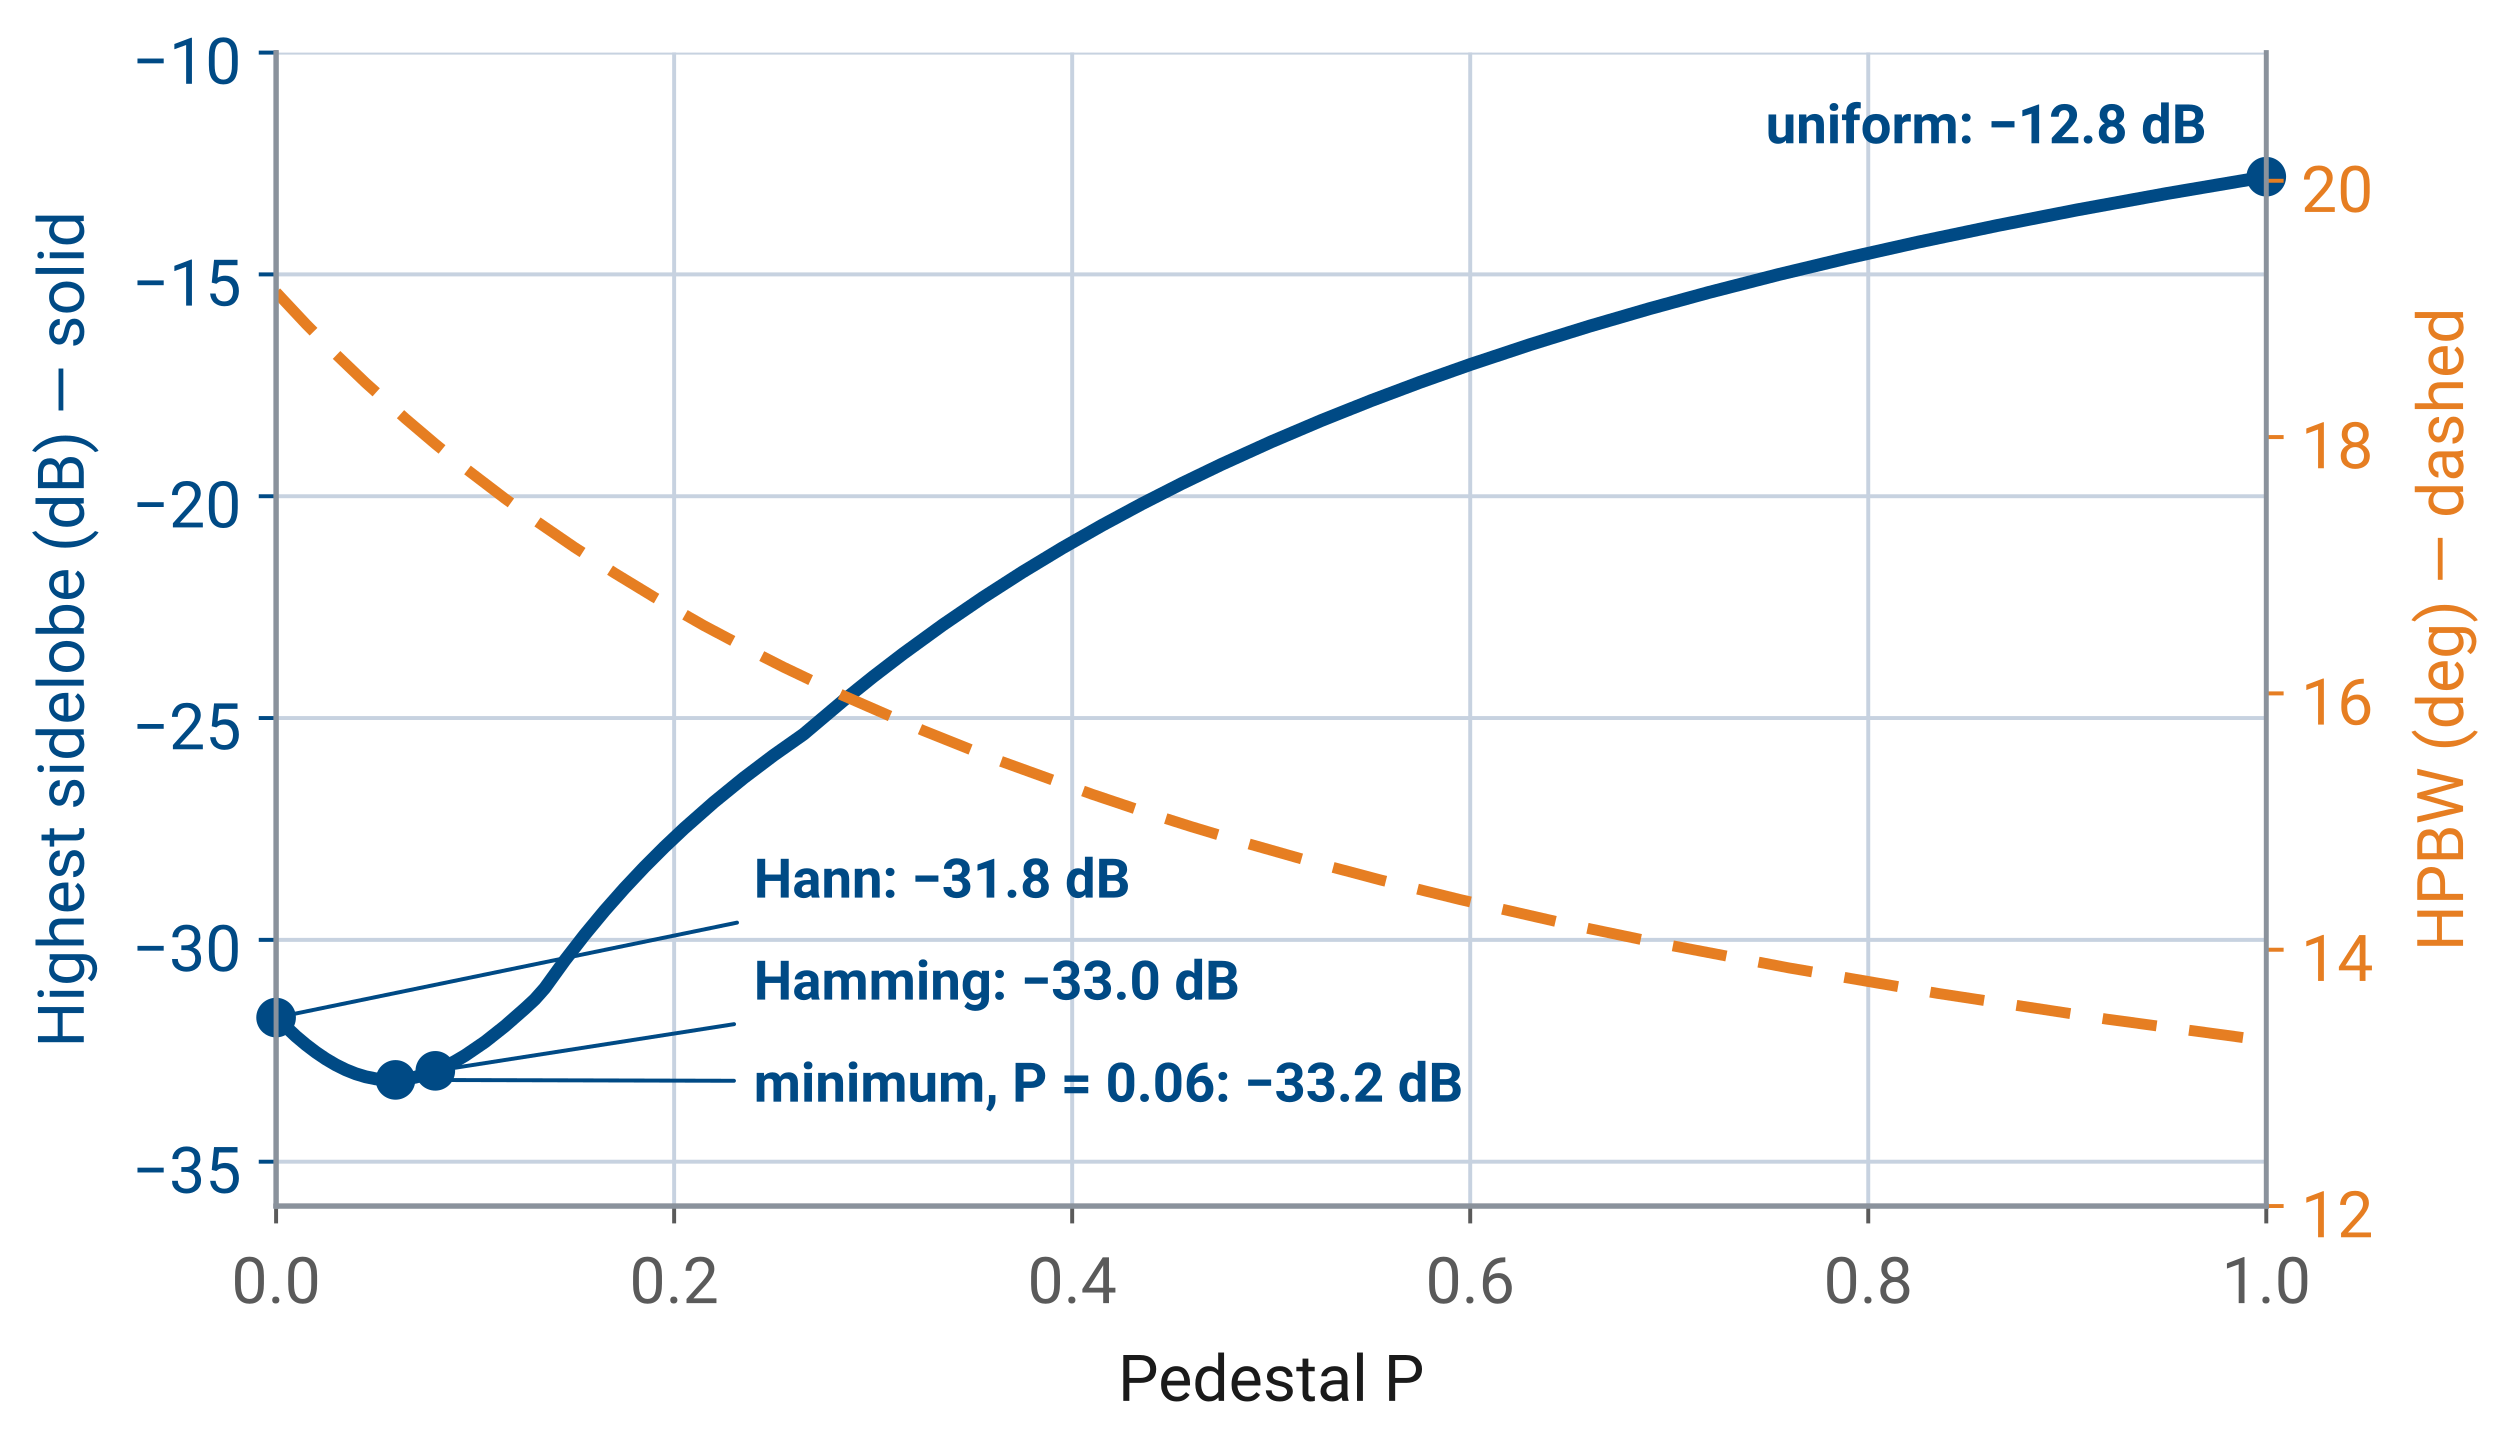
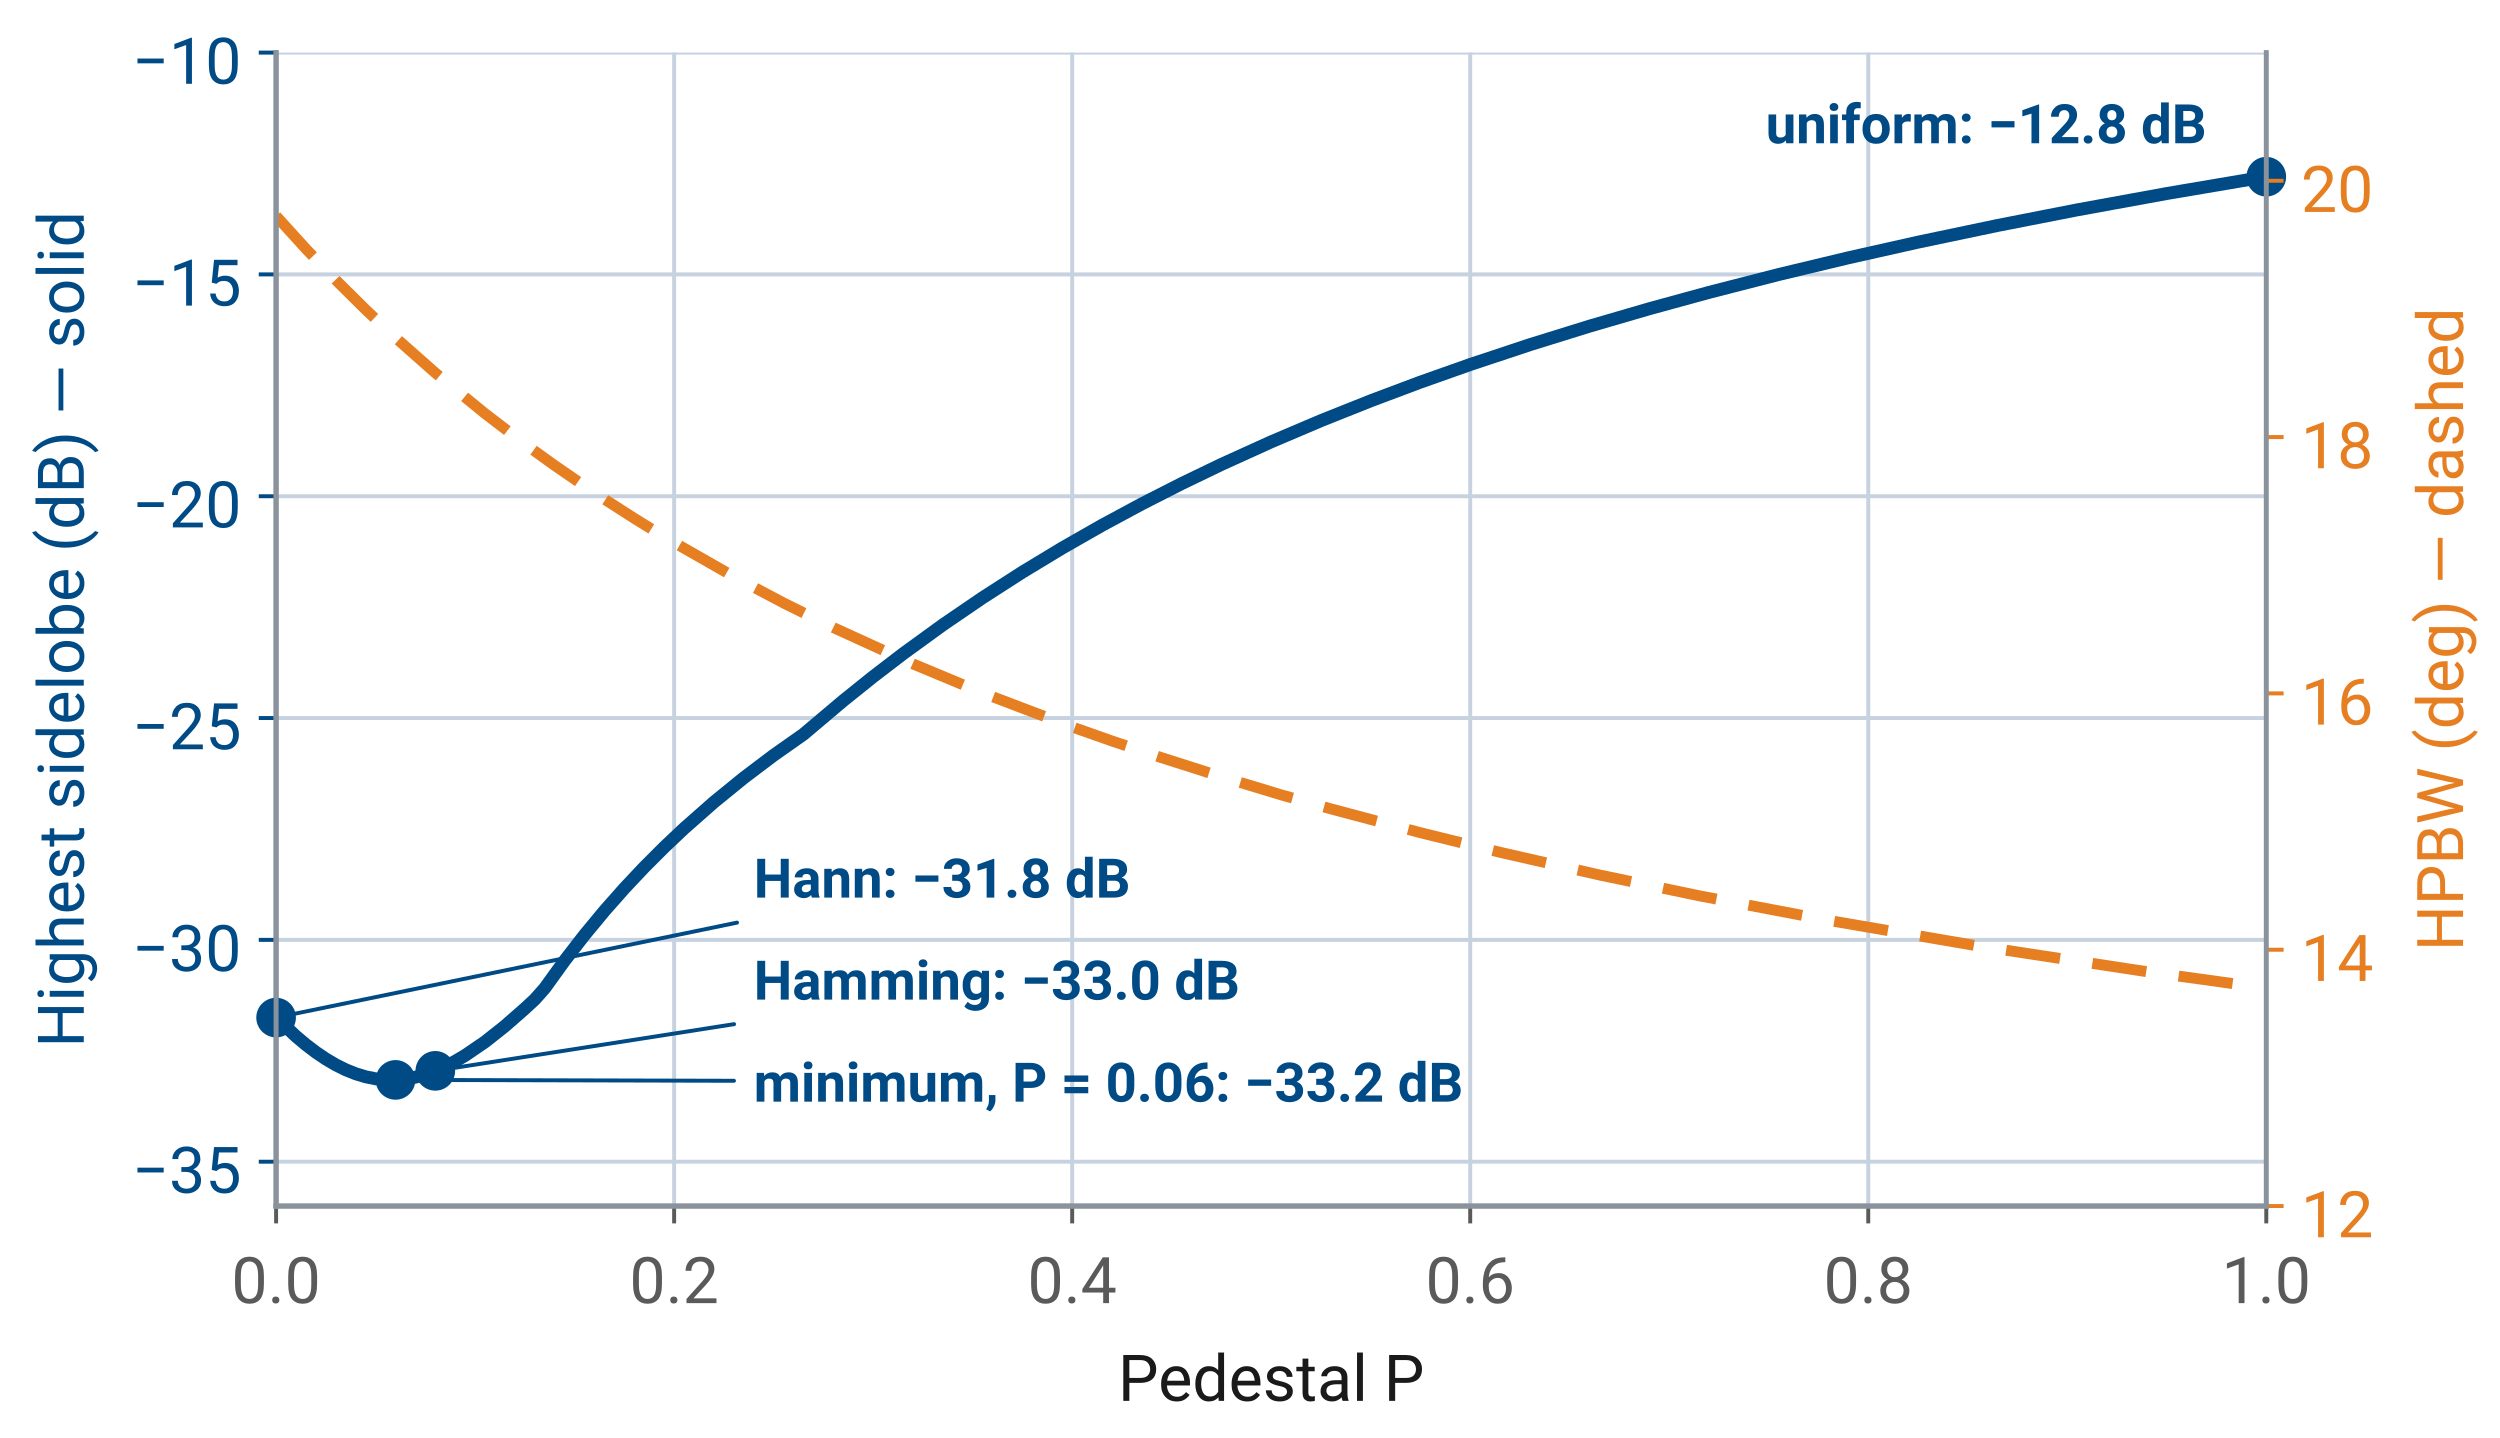
<svg xmlns="http://www.w3.org/2000/svg" xmlns:xlink="http://www.w3.org/1999/xlink" width="504.675pt" height="290.244pt" viewBox="0 0 504.675 290.244" version="1.1">
  <defs>
    <style type="text/css">*{stroke-linejoin: round; stroke-linecap: butt}</style>
  </defs>
  <g id="figure_1">
    <g id="patch_1">
      <path d="M 0 290.244  L 504.675 290.244  L 504.675 0  L 0 0  L 0 290.244  z " style="fill: none" />
    </g>
    <g id="axes_1">
      <g id="patch_2">
        <path d="M 55.735 243.465  L 457.495 243.465  L 457.495 10.617  L 55.735 10.617  L 55.735 243.465  z " style="fill: none" />
      </g>
      <g id="matplotlib.axis_1">
        <g id="xtick_1">
          <g id="line2d_1">
-             <path d="M 55.735 243.465  L 55.735 10.617  " clip-path="url(#pddfe7c1c03)" style="fill: none; stroke: #c7d2e0; stroke-width: 0.8; stroke-linecap: square" />
+             <path d="M 55.735 243.465  L 55.735 10.617  " clip-path="url(#p0b4e7ae116)" style="fill: none; stroke: #c7d2e0; stroke-width: 0.8; stroke-linecap: square" />
          </g>
          <g id="line2d_2">
            <defs>
-               <path id="mc276f1cbf0" d="M 0 0  L 0 3.5  " style="stroke: #5a5a5a; stroke-width: 0.8" />
+               <path id="m6439a7d7be" d="M 0 0  L 0 3.5  " style="stroke: #5a5a5a; stroke-width: 0.8" />
            </defs>
            <g>
-               <use xlink:href="#mc276f1cbf0" x="55.735" y="243.465" style="fill: #5a5a5a; stroke: #5a5a5a; stroke-width: 0.8" />
+               <use xlink:href="#m6439a7d7be" x="55.735" y="243.465" style="fill: #5a5a5a; stroke: #5a5a5a; stroke-width: 0.8" />
            </g>
          </g>
          <g id="text_1">
            <text style="font-size: 13px; font-family:'Source Sans Pro', 'Segoe UI', Roboto, Helvetica, Arial, sans-serif; text-anchor: middle; fill: #5a5a5a" x="55.735" y="263.059" transform="rotate(-0 55.73527 263.0586)">0.0</text>
          </g>
        </g>
        <g id="xtick_2">
          <g id="line2d_3">
-             <path d="M 136.087 243.465  L 136.087 10.617  " clip-path="url(#pddfe7c1c03)" style="fill: none; stroke: #c7d2e0; stroke-width: 0.8; stroke-linecap: square" />
+             <path d="M 136.087 243.465  L 136.087 10.617  " clip-path="url(#p0b4e7ae116)" style="fill: none; stroke: #c7d2e0; stroke-width: 0.8; stroke-linecap: square" />
          </g>
          <g id="line2d_4">
            <g>
-               <use xlink:href="#mc276f1cbf0" x="136.087" y="243.465" style="fill: #5a5a5a; stroke: #5a5a5a; stroke-width: 0.8" />
+               <use xlink:href="#m6439a7d7be" x="136.087" y="243.465" style="fill: #5a5a5a; stroke: #5a5a5a; stroke-width: 0.8" />
            </g>
          </g>
          <g id="text_2">
            <text style="font-size: 13px; font-family:'Source Sans Pro', 'Segoe UI', Roboto, Helvetica, Arial, sans-serif; text-anchor: middle; fill: #5a5a5a" x="136.087" y="263.059" transform="rotate(-0 136.0873 263.0586)">0.2</text>
          </g>
        </g>
        <g id="xtick_3">
          <g id="line2d_5">
-             <path d="M 216.439 243.465  L 216.439 10.617  " clip-path="url(#pddfe7c1c03)" style="fill: none; stroke: #c7d2e0; stroke-width: 0.8; stroke-linecap: square" />
+             <path d="M 216.439 243.465  L 216.439 10.617  " clip-path="url(#p0b4e7ae116)" style="fill: none; stroke: #c7d2e0; stroke-width: 0.8; stroke-linecap: square" />
          </g>
          <g id="line2d_6">
            <g>
-               <use xlink:href="#mc276f1cbf0" x="216.439" y="243.465" style="fill: #5a5a5a; stroke: #5a5a5a; stroke-width: 0.8" />
+               <use xlink:href="#m6439a7d7be" x="216.439" y="243.465" style="fill: #5a5a5a; stroke: #5a5a5a; stroke-width: 0.8" />
            </g>
          </g>
          <g id="text_3">
            <text style="font-size: 13px; font-family:'Source Sans Pro', 'Segoe UI', Roboto, Helvetica, Arial, sans-serif; text-anchor: middle; fill: #5a5a5a" x="216.439" y="263.059" transform="rotate(-0 216.4393 263.0586)">0.4</text>
          </g>
        </g>
        <g id="xtick_4">
          <g id="line2d_7">
-             <path d="M 296.791 243.465  L 296.791 10.617  " clip-path="url(#pddfe7c1c03)" style="fill: none; stroke: #c7d2e0; stroke-width: 0.8; stroke-linecap: square" />
+             <path d="M 296.791 243.465  L 296.791 10.617  " clip-path="url(#p0b4e7ae116)" style="fill: none; stroke: #c7d2e0; stroke-width: 0.8; stroke-linecap: square" />
          </g>
          <g id="line2d_8">
            <g>
-               <use xlink:href="#mc276f1cbf0" x="296.791" y="243.465" style="fill: #5a5a5a; stroke: #5a5a5a; stroke-width: 0.8" />
+               <use xlink:href="#m6439a7d7be" x="296.791" y="243.465" style="fill: #5a5a5a; stroke: #5a5a5a; stroke-width: 0.8" />
            </g>
          </g>
          <g id="text_4">
            <text style="font-size: 13px; font-family:'Source Sans Pro', 'Segoe UI', Roboto, Helvetica, Arial, sans-serif; text-anchor: middle; fill: #5a5a5a" x="296.791" y="263.059" transform="rotate(-0 296.7913 263.0586)">0.6</text>
          </g>
        </g>
        <g id="xtick_5">
          <g id="line2d_9">
-             <path d="M 377.143 243.465  L 377.143 10.617  " clip-path="url(#pddfe7c1c03)" style="fill: none; stroke: #c7d2e0; stroke-width: 0.8; stroke-linecap: square" />
+             <path d="M 377.143 243.465  L 377.143 10.617  " clip-path="url(#p0b4e7ae116)" style="fill: none; stroke: #c7d2e0; stroke-width: 0.8; stroke-linecap: square" />
          </g>
          <g id="line2d_10">
            <g>
-               <use xlink:href="#mc276f1cbf0" x="377.143" y="243.465" style="fill: #5a5a5a; stroke: #5a5a5a; stroke-width: 0.8" />
+               <use xlink:href="#m6439a7d7be" x="377.143" y="243.465" style="fill: #5a5a5a; stroke: #5a5a5a; stroke-width: 0.8" />
            </g>
          </g>
          <g id="text_5">
            <text style="font-size: 13px; font-family:'Source Sans Pro', 'Segoe UI', Roboto, Helvetica, Arial, sans-serif; text-anchor: middle; fill: #5a5a5a" x="377.143" y="263.059" transform="rotate(-0 377.1433 263.0586)">0.8</text>
          </g>
        </g>
        <g id="xtick_6">
          <g id="line2d_11">
-             <path d="M 457.495 243.465  L 457.495 10.617  " clip-path="url(#pddfe7c1c03)" style="fill: none; stroke: #c7d2e0; stroke-width: 0.8; stroke-linecap: square" />
+             <path d="M 457.495 243.465  L 457.495 10.617  " clip-path="url(#p0b4e7ae116)" style="fill: none; stroke: #c7d2e0; stroke-width: 0.8; stroke-linecap: square" />
          </g>
          <g id="line2d_12">
            <g>
-               <use xlink:href="#mc276f1cbf0" x="457.495" y="243.465" style="fill: #5a5a5a; stroke: #5a5a5a; stroke-width: 0.8" />
+               <use xlink:href="#m6439a7d7be" x="457.495" y="243.465" style="fill: #5a5a5a; stroke: #5a5a5a; stroke-width: 0.8" />
            </g>
          </g>
          <g id="text_6">
            <text style="font-size: 13px; font-family:'Source Sans Pro', 'Segoe UI', Roboto, Helvetica, Arial, sans-serif; text-anchor: middle; fill: #5a5a5a" x="457.495" y="263.059" transform="rotate(-0 457.4953 263.0586)">1.0</text>
          </g>
        </g>
        <g id="text_7">
          <text style="font-size: 13px; font-family:'Source Sans Pro', 'Segoe UI', Roboto, Helvetica, Arial, sans-serif; text-anchor: middle; fill: #1a1a1a" x="256.615" y="282.788" transform="rotate(-0 256.6153 282.7881)">Pedestal P</text>
        </g>
      </g>
      <g id="matplotlib.axis_2">
        <g id="ytick_1">
          <g id="line2d_13">
-             <path d="M 55.735 234.509  L 457.495 234.509  " clip-path="url(#pddfe7c1c03)" style="fill: none; stroke: #c7d2e0; stroke-width: 0.8; stroke-linecap: square" />
+             <path d="M 55.735 234.509  L 457.495 234.509  " clip-path="url(#p0b4e7ae116)" style="fill: none; stroke: #c7d2e0; stroke-width: 0.8; stroke-linecap: square" />
          </g>
          <g id="line2d_14">
            <defs>
-               <path id="mb0ce01cd15" d="M 0 0  L -3.5 0  " style="stroke: #004a85; stroke-width: 0.8" />
+               <path id="m249065fd74" d="M 0 0  L -3.5 0  " style="stroke: #004a85; stroke-width: 0.8" />
            </defs>
            <g>
-               <use xlink:href="#mb0ce01cd15" x="55.735" y="234.509" style="fill: #004a85; stroke: #004a85; stroke-width: 0.8" />
+               <use xlink:href="#m249065fd74" x="55.735" y="234.509" style="fill: #004a85; stroke: #004a85; stroke-width: 0.8" />
            </g>
          </g>
          <g id="text_8">
            <text style="font-size: 13px; font-family:'Source Sans Pro', 'Segoe UI', Roboto, Helvetica, Arial, sans-serif; text-anchor: end; fill: #004a85" x="48.735" y="240.806" transform="rotate(-0 48.73527 240.8061)">−35</text>
          </g>
        </g>
        <g id="ytick_2">
          <g id="line2d_15">
-             <path d="M 55.735 189.731  L 457.495 189.731  " clip-path="url(#pddfe7c1c03)" style="fill: none; stroke: #c7d2e0; stroke-width: 0.8; stroke-linecap: square" />
+             <path d="M 55.735 189.731  L 457.495 189.731  " clip-path="url(#p0b4e7ae116)" style="fill: none; stroke: #c7d2e0; stroke-width: 0.8; stroke-linecap: square" />
          </g>
          <g id="line2d_16">
            <g>
-               <use xlink:href="#mb0ce01cd15" x="55.735" y="189.731" style="fill: #004a85; stroke: #004a85; stroke-width: 0.8" />
+               <use xlink:href="#m249065fd74" x="55.735" y="189.731" style="fill: #004a85; stroke: #004a85; stroke-width: 0.8" />
            </g>
          </g>
          <g id="text_9">
            <text style="font-size: 13px; font-family:'Source Sans Pro', 'Segoe UI', Roboto, Helvetica, Arial, sans-serif; text-anchor: end; fill: #004a85" x="48.735" y="196.028" transform="rotate(-0 48.73527 196.0276)">−30</text>
          </g>
        </g>
        <g id="ytick_3">
          <g id="line2d_17">
-             <path d="M 55.735 144.952  L 457.495 144.952  " clip-path="url(#pddfe7c1c03)" style="fill: none; stroke: #c7d2e0; stroke-width: 0.8; stroke-linecap: square" />
+             <path d="M 55.735 144.952  L 457.495 144.952  " clip-path="url(#p0b4e7ae116)" style="fill: none; stroke: #c7d2e0; stroke-width: 0.8; stroke-linecap: square" />
          </g>
          <g id="line2d_18">
            <g>
-               <use xlink:href="#mb0ce01cd15" x="55.735" y="144.952" style="fill: #004a85; stroke: #004a85; stroke-width: 0.8" />
+               <use xlink:href="#m249065fd74" x="55.735" y="144.952" style="fill: #004a85; stroke: #004a85; stroke-width: 0.8" />
            </g>
          </g>
          <g id="text_10">
            <text style="font-size: 13px; font-family:'Source Sans Pro', 'Segoe UI', Roboto, Helvetica, Arial, sans-serif; text-anchor: end; fill: #004a85" x="48.735" y="151.249" transform="rotate(-0 48.73527 151.2491)">−25</text>
          </g>
        </g>
        <g id="ytick_4">
          <g id="line2d_19">
-             <path d="M 55.735 100.174  L 457.495 100.174  " clip-path="url(#pddfe7c1c03)" style="fill: none; stroke: #c7d2e0; stroke-width: 0.8; stroke-linecap: square" />
+             <path d="M 55.735 100.174  L 457.495 100.174  " clip-path="url(#p0b4e7ae116)" style="fill: none; stroke: #c7d2e0; stroke-width: 0.8; stroke-linecap: square" />
          </g>
          <g id="line2d_20">
            <g>
-               <use xlink:href="#mb0ce01cd15" x="55.735" y="100.174" style="fill: #004a85; stroke: #004a85; stroke-width: 0.8" />
+               <use xlink:href="#m249065fd74" x="55.735" y="100.174" style="fill: #004a85; stroke: #004a85; stroke-width: 0.8" />
            </g>
          </g>
          <g id="text_11">
            <text style="font-size: 13px; font-family:'Source Sans Pro', 'Segoe UI', Roboto, Helvetica, Arial, sans-serif; text-anchor: end; fill: #004a85" x="48.735" y="106.471" transform="rotate(-0 48.73527 106.4707)">−20</text>
          </g>
        </g>
        <g id="ytick_5">
          <g id="line2d_21">
-             <path d="M 55.735 55.395  L 457.495 55.395  " clip-path="url(#pddfe7c1c03)" style="fill: none; stroke: #c7d2e0; stroke-width: 0.8; stroke-linecap: square" />
+             <path d="M 55.735 55.395  L 457.495 55.395  " clip-path="url(#p0b4e7ae116)" style="fill: none; stroke: #c7d2e0; stroke-width: 0.8; stroke-linecap: square" />
          </g>
          <g id="line2d_22">
            <g>
-               <use xlink:href="#mb0ce01cd15" x="55.735" y="55.395" style="fill: #004a85; stroke: #004a85; stroke-width: 0.8" />
+               <use xlink:href="#m249065fd74" x="55.735" y="55.395" style="fill: #004a85; stroke: #004a85; stroke-width: 0.8" />
            </g>
          </g>
          <g id="text_12">
            <text style="font-size: 13px; font-family:'Source Sans Pro', 'Segoe UI', Roboto, Helvetica, Arial, sans-serif; text-anchor: end; fill: #004a85" x="48.735" y="61.692" transform="rotate(-0 48.73527 61.69221)">−15</text>
          </g>
        </g>
        <g id="ytick_6">
          <g id="line2d_23">
-             <path d="M 55.735 10.617  L 457.495 10.617  " clip-path="url(#pddfe7c1c03)" style="fill: none; stroke: #c7d2e0; stroke-width: 0.8; stroke-linecap: square" />
+             <path d="M 55.735 10.617  L 457.495 10.617  " clip-path="url(#p0b4e7ae116)" style="fill: none; stroke: #c7d2e0; stroke-width: 0.8; stroke-linecap: square" />
          </g>
          <g id="line2d_24">
            <g>
-               <use xlink:href="#mb0ce01cd15" x="55.735" y="10.617" style="fill: #004a85; stroke: #004a85; stroke-width: 0.8" />
+               <use xlink:href="#m249065fd74" x="55.735" y="10.617" style="fill: #004a85; stroke: #004a85; stroke-width: 0.8" />
            </g>
          </g>
          <g id="text_13">
            <text style="font-size: 13px; font-family:'Source Sans Pro', 'Segoe UI', Roboto, Helvetica, Arial, sans-serif; text-anchor: end; fill: #004a85" x="48.735" y="16.914" transform="rotate(-0 48.73527 16.91375)">−10</text>
          </g>
        </g>
        <g id="text_14">
          <text style="font-size: 13px; font-family:'Source Sans Pro', 'Segoe UI', Roboto, Helvetica, Arial, sans-serif; text-anchor: middle; fill: #004a85" x="16.914" y="127.041" transform="rotate(-90 16.91375 127.0409)">Highest sidelobe  (dB)  —  solid</text>
        </g>
      </g>
      <g id="line2d_25">
-         <path d="M 55.735 205.419  L 59.753 209.207  L 61.762 210.891  L 63.77 212.418  L 65.779 213.778  L 67.788 214.96  L 69.797 215.957  L 71.806 216.761  L 73.814 217.369  L 75.823 217.778  L 77.832 217.987  L 79.841 217.999  L 81.85 217.817  L 83.858 217.447  L 85.867 216.895  L 87.876 216.17  L 89.885 215.282  L 91.894 214.24  L 93.902 213.056  L 97.92 210.308  L 101.938 207.129  L 105.955 203.608  L 107.964 201.746  L 109.973 199.481  L 113.99 193.912  L 118.008 188.722  L 122.026 183.872  L 126.043 179.327  L 130.061 175.058  L 134.078 171.037  L 138.096 167.243  L 144.122 161.93  L 150.149 157.021  L 156.175 152.467  L 162.202 148.226  L 170.237 141.439  L 176.263 136.602  L 182.29 131.983  L 190.325 126.147  L 198.36 120.658  L 206.395 115.494  L 214.43 110.63  L 222.466 106.044  L 230.501 101.714  L 238.536 97.622  L 246.571 93.749  L 256.615 89.191  L 266.659 84.92  L 276.703 80.91  L 286.747 77.139  L 296.791 73.584  L 308.844 69.58  L 320.897 65.834  L 332.95 62.322  L 345.002 59.022  L 359.064 55.414  L 373.126 52.043  L 387.187 48.885  L 403.258 45.512  L 419.328 42.364  L 437.407 39.066  L 455.486 35.997  L 457.495 35.669  L 457.495 35.669  " clip-path="url(#pddfe7c1c03)" style="fill: none; stroke: #004a85; stroke-width: 2.6; stroke-linecap: square" />
+         <path d="M 55.735 205.419  L 59.753 209.207  L 61.762 210.891  L 63.77 212.418  L 65.779 213.778  L 67.788 214.96  L 69.797 215.957  L 71.806 216.761  L 73.814 217.369  L 75.823 217.778  L 77.832 217.987  L 79.841 217.999  L 81.85 217.817  L 83.858 217.447  L 85.867 216.895  L 87.876 216.17  L 89.885 215.282  L 91.894 214.24  L 93.902 213.056  L 97.92 210.308  L 101.938 207.129  L 105.955 203.608  L 107.964 201.746  L 109.973 199.481  L 113.99 193.912  L 118.008 188.722  L 122.026 183.872  L 126.043 179.327  L 130.061 175.058  L 134.078 171.037  L 138.096 167.243  L 144.122 161.93  L 150.149 157.021  L 156.175 152.467  L 162.202 148.226  L 170.237 141.439  L 176.263 136.602  L 182.29 131.983  L 190.325 126.147  L 198.36 120.658  L 206.395 115.494  L 214.43 110.63  L 222.466 106.044  L 230.501 101.714  L 238.536 97.622  L 246.571 93.749  L 256.615 89.191  L 266.659 84.92  L 276.703 80.91  L 286.747 77.139  L 296.791 73.584  L 308.844 69.58  L 320.897 65.834  L 332.95 62.322  L 345.002 59.022  L 359.064 55.414  L 373.126 52.043  L 387.187 48.885  L 403.258 45.512  L 419.328 42.364  L 437.407 39.066  L 455.486 35.997  L 457.495 35.669  L 457.495 35.669  " clip-path="url(#p0b4e7ae116)" style="fill: none; stroke: #004a85; stroke-width: 2.6; stroke-linecap: square" />
      </g>
      <g id="patch_3">
        <path d="M 55.735 243.465  L 55.735 10.617  " style="fill: none; stroke: #8a929c; stroke-linejoin: miter; stroke-linecap: square" />
      </g>
      <g id="patch_4">
        <path d="M 55.735 243.465  L 457.495 243.465  " style="fill: none; stroke: #8a929c; stroke-linejoin: miter; stroke-linecap: square" />
      </g>
      <g id="patch_5">
        <path d="M 148.778 186.25  Q 103.235 195.633 57.692 205.016  " style="fill: none; stroke: #004a85; stroke-width: 0.8; stroke-linecap: round" />
      </g>
      <g id="text_15">
        <text style="font-weight: 700; font-size: 11px; font-family:'Source Sans Pro', 'Segoe UI', Roboto, Helvetica, Arial, sans-serif; text-anchor: start; fill: #004a85" x="152.158" y="181.194" transform="rotate(-0 152.1577 181.1942)">Hann: −31.8 dB</text>
      </g>
      <g id="patch_6">
        <path d="M 148.185 206.747  Q 119.019 211.304 89.853 215.861  " style="fill: none; stroke: #004a85; stroke-width: 0.8; stroke-linecap: round" />
      </g>
      <g id="text_16">
        <text style="font-weight: 700; font-size: 11px; font-family:'Source Sans Pro', 'Segoe UI', Roboto, Helvetica, Arial, sans-serif; text-anchor: start; fill: #004a85" x="152.158" y="201.792" transform="rotate(-0 152.1577 201.7923)">Hamming: −33.0 dB</text>
      </g>
      <g id="patch_7">
        <path d="M 148.164 218.177  Q 115.001 218.091 81.838 218.004  " style="fill: none; stroke: #004a85; stroke-width: 0.8; stroke-linecap: round" />
      </g>
      <g id="text_17">
        <text style="font-weight: 700; font-size: 11px; font-family:'Source Sans Pro', 'Segoe UI', Roboto, Helvetica, Arial, sans-serif; text-anchor: start; fill: #004a85" x="152.158" y="222.39" transform="rotate(-0 152.1577 222.3904)">minimum, P = 0.06: −33.2 dB</text>
      </g>
      <g id="text_18">
-         <text style="font-weight: 700; font-size: 11px; font-family:'Source Sans Pro', 'Segoe UI', Roboto, Helvetica, Arial, sans-serif; text-anchor: end; fill: #004a85" x="445.442" y="28.924" transform="rotate(-0 445.4425 28.9237)">uniform: −12.8 dB</text>
+         <text style="font-weight: 700; font-size: 11px; font-family:'Source Sans Pro', 'Segoe UI', Roboto, Helvetica, Arial, sans-serif; text-anchor: end; fill: #004a85" x="445.442" y="28.924" transform="rotate(-0 445.4425 28.92369)">uniform: −12.8 dB</text>
      </g>
      <g id="line2d_26">
        <defs>
-           <path id="mdafbca2787" d="M 0 3.5  C 0.928 3.5 1.819 3.131 2.475 2.475  C 3.131 1.819 3.5 0.928 3.5 0  C 3.5 -0.928 3.131 -1.819 2.475 -2.475  C 1.819 -3.131 0.928 -3.5 0 -3.5  C -0.928 -3.5 -1.819 -3.131 -2.475 -2.475  C -3.131 -1.819 -3.5 -0.928 -3.5 0  C -3.5 0.928 -3.131 1.819 -2.475 2.475  C -1.819 3.131 -0.928 3.5 0 3.5  z " style="stroke: #004a85" />
+           <path id="me121dc6a78" d="M 0 3.5  C 0.928 3.5 1.819 3.131 2.475 2.475  C 3.131 1.819 3.5 0.928 3.5 0  C 3.5 -0.928 3.131 -1.819 2.475 -2.475  C 1.819 -3.131 0.928 -3.5 0 -3.5  C -0.928 -3.5 -1.819 -3.131 -2.475 -2.475  C -3.131 -1.819 -3.5 -0.928 -3.5 0  C -3.5 0.928 -3.131 1.819 -2.475 2.475  C -1.819 3.131 -0.928 3.5 0 3.5  z " style="stroke: #004a85" />
        </defs>
        <g>
-           <use xlink:href="#mdafbca2787" x="55.735" y="205.419" style="fill: #004a85; stroke: #004a85" />
+           <use xlink:href="#me121dc6a78" x="55.735" y="205.419" style="fill: #004a85; stroke: #004a85" />
        </g>
      </g>
      <g id="line2d_27">
        <g>
-           <use xlink:href="#mdafbca2787" x="87.876" y="216.17" style="fill: #004a85; stroke: #004a85" />
+           <use xlink:href="#me121dc6a78" x="87.876" y="216.17" style="fill: #004a85; stroke: #004a85" />
        </g>
      </g>
      <g id="line2d_28">
        <g>
-           <use xlink:href="#mdafbca2787" x="79.841" y="217.999" style="fill: #004a85; stroke: #004a85" />
+           <use xlink:href="#me121dc6a78" x="79.841" y="217.999" style="fill: #004a85; stroke: #004a85" />
        </g>
      </g>
      <g id="line2d_29">
        <g>
-           <use xlink:href="#mdafbca2787" x="457.495" y="35.669" style="fill: #004a85; stroke: #004a85" />
+           <use xlink:href="#me121dc6a78" x="457.495" y="35.669" style="fill: #004a85; stroke: #004a85" />
        </g>
      </g>
    </g>
    <g id="axes_2">
      <g id="matplotlib.axis_3">
        <g id="ytick_7">
          <g id="line2d_30">
            <defs>
-               <path id="m9c32266b8c" d="M 0 0  L 3.5 0  " style="stroke: #e67e22; stroke-width: 0.8" />
+               <path id="m6ebdbb53e8" d="M 0 0  L 3.5 0  " style="stroke: #e67e22; stroke-width: 0.8" />
            </defs>
            <g>
-               <use xlink:href="#m9c32266b8c" x="457.495" y="243.465" style="fill: #e67e22; stroke: #e67e22; stroke-width: 0.8" />
+               <use xlink:href="#m6ebdbb53e8" x="457.495" y="243.465" style="fill: #e67e22; stroke: #e67e22; stroke-width: 0.8" />
            </g>
          </g>
          <g id="text_19">
            <text style="font-size: 13px; font-family:'Source Sans Pro', 'Segoe UI', Roboto, Helvetica, Arial, sans-serif; text-anchor: start; fill: #e67e22" x="464.495" y="249.762" transform="rotate(-0 464.4953 249.7618)">12</text>
          </g>
        </g>
        <g id="ytick_8">
          <g id="line2d_31">
            <g>
-               <use xlink:href="#m9c32266b8c" x="457.495" y="191.721" style="fill: #e67e22; stroke: #e67e22; stroke-width: 0.8" />
+               <use xlink:href="#m6ebdbb53e8" x="457.495" y="191.721" style="fill: #e67e22; stroke: #e67e22; stroke-width: 0.8" />
            </g>
          </g>
          <g id="text_20">
            <text style="font-size: 13px; font-family:'Source Sans Pro', 'Segoe UI', Roboto, Helvetica, Arial, sans-serif; text-anchor: start; fill: #e67e22" x="464.495" y="198.018" transform="rotate(-0 464.4953 198.0178)">14</text>
          </g>
        </g>
        <g id="ytick_9">
          <g id="line2d_32">
            <g>
-               <use xlink:href="#m9c32266b8c" x="457.495" y="139.977" style="fill: #e67e22; stroke: #e67e22; stroke-width: 0.8" />
+               <use xlink:href="#m6ebdbb53e8" x="457.495" y="139.977" style="fill: #e67e22; stroke: #e67e22; stroke-width: 0.8" />
            </g>
          </g>
          <g id="text_21">
            <text style="font-size: 13px; font-family:'Source Sans Pro', 'Segoe UI', Roboto, Helvetica, Arial, sans-serif; text-anchor: start; fill: #e67e22" x="464.495" y="146.274" transform="rotate(-0 464.4953 146.2738)">16</text>
          </g>
        </g>
        <g id="ytick_10">
          <g id="line2d_33">
            <g>
-               <use xlink:href="#m9c32266b8c" x="457.495" y="88.233" style="fill: #e67e22; stroke: #e67e22; stroke-width: 0.8" />
+               <use xlink:href="#m6ebdbb53e8" x="457.495" y="88.233" style="fill: #e67e22; stroke: #e67e22; stroke-width: 0.8" />
            </g>
          </g>
          <g id="text_22">
            <text style="font-size: 13px; font-family:'Source Sans Pro', 'Segoe UI', Roboto, Helvetica, Arial, sans-serif; text-anchor: start; fill: #e67e22" x="464.495" y="94.53" transform="rotate(-0 464.4953 94.52975)">18</text>
          </g>
        </g>
        <g id="ytick_11">
          <g id="line2d_34">
            <g>
-               <use xlink:href="#m9c32266b8c" x="457.495" y="36.489" style="fill: #e67e22; stroke: #e67e22; stroke-width: 0.8" />
+               <use xlink:href="#m6ebdbb53e8" x="457.495" y="36.489" style="fill: #e67e22; stroke: #e67e22; stroke-width: 0.8" />
            </g>
          </g>
          <g id="text_23">
            <text style="font-size: 13px; font-family:'Source Sans Pro', 'Segoe UI', Roboto, Helvetica, Arial, sans-serif; text-anchor: start; fill: #e67e22" x="464.495" y="42.786" transform="rotate(-0 464.4953 42.78575)">20</text>
          </g>
        </g>
        <g id="text_24">
          <text style="font-size: 13px; font-family:'Source Sans Pro', 'Segoe UI', Roboto, Helvetica, Arial, sans-serif; text-anchor: middle; fill: #e67e22" x="497.219" y="127.041" transform="rotate(-90 497.2192 127.0409)">HPBW  (deg)  —  dashed</text>
        </g>
      </g>
      <g id="line2d_35">
-         <path d="M 55.735 58.972  L 61.762 65.414  L 67.788 71.507  L 73.814 77.289  L 81.85 84.507  L 87.876 89.63  L 93.902 94.52  L 101.938 100.651  L 107.964 104.998  L 115.999 110.509  L 124.034 115.67  L 132.07 120.56  L 142.114 126.304  L 152.158 131.62  L 158.184 134.686  L 170.237 140.43  L 186.307 147.454  L 200.369 153.081  L 220.457 160.338  L 230.501 163.714  L 240.545 166.897  L 250.589 169.924  L 264.65 173.921  L 278.712 177.647  L 294.782 181.605  L 316.879 186.65  L 334.958 190.414  L 361.073 195.382  L 391.205 200.543  L 425.354 205.743  L 457.495 210.09  L 457.495 210.09  " clip-path="url(#pddfe7c1c03)" style="fill: none; stroke-dasharray: 11,6.6; stroke-dashoffset: 0; stroke: #e67e22; stroke-width: 2.2" />
+         <path d="M 55.735 43.604  L 61.762 50.24  L 67.788 56.527  L 73.814 62.503  L 79.841 68.169  L 87.876 75.271  L 97.92 83.498  L 105.955 89.63  L 111.982 93.976  L 120.017 99.487  L 128.052 104.649  L 134.078 108.374  L 148.14 116.407  L 158.184 121.724  L 168.228 126.692  L 184.298 134.026  L 198.36 139.886  L 216.439 146.755  L 224.474 149.588  L 234.518 152.965  L 246.571 156.807  L 258.624 160.455  L 268.668 163.288  L 286.747 168.1  L 302.818 172.058  L 322.906 176.637  L 342.994 180.829  L 369.108 185.796  L 399.24 190.958  L 433.39 196.158  L 457.495 199.495  L 457.495 199.495  " clip-path="url(#p0b4e7ae116)" style="fill: none; stroke-dasharray: 11,6.6; stroke-dashoffset: 0; stroke: #e67e22; stroke-width: 2.2" />
      </g>
      <g id="patch_8">
        <path d="M 55.735 243.465  L 55.735 10.617  " style="fill: none; stroke: #8a929c; stroke-linejoin: miter; stroke-linecap: square" />
      </g>
      <g id="patch_9">
        <path d="M 457.495 243.465  L 457.495 10.617  " style="fill: none; stroke: #8a929c; stroke-linejoin: miter; stroke-linecap: square" />
      </g>
      <g id="patch_10">
        <path d="M 55.735 243.465  L 457.495 243.465  " style="fill: none; stroke: #8a929c; stroke-linejoin: miter; stroke-linecap: square" />
      </g>
    </g>
  </g>
  <defs>
-     <clipPath id="pddfe7c1c03">
+     <clipPath id="p0b4e7ae116">
      <rect x="55.735" y="10.617" width="401.76" height="232.848" />
    </clipPath>
  </defs>
</svg>
